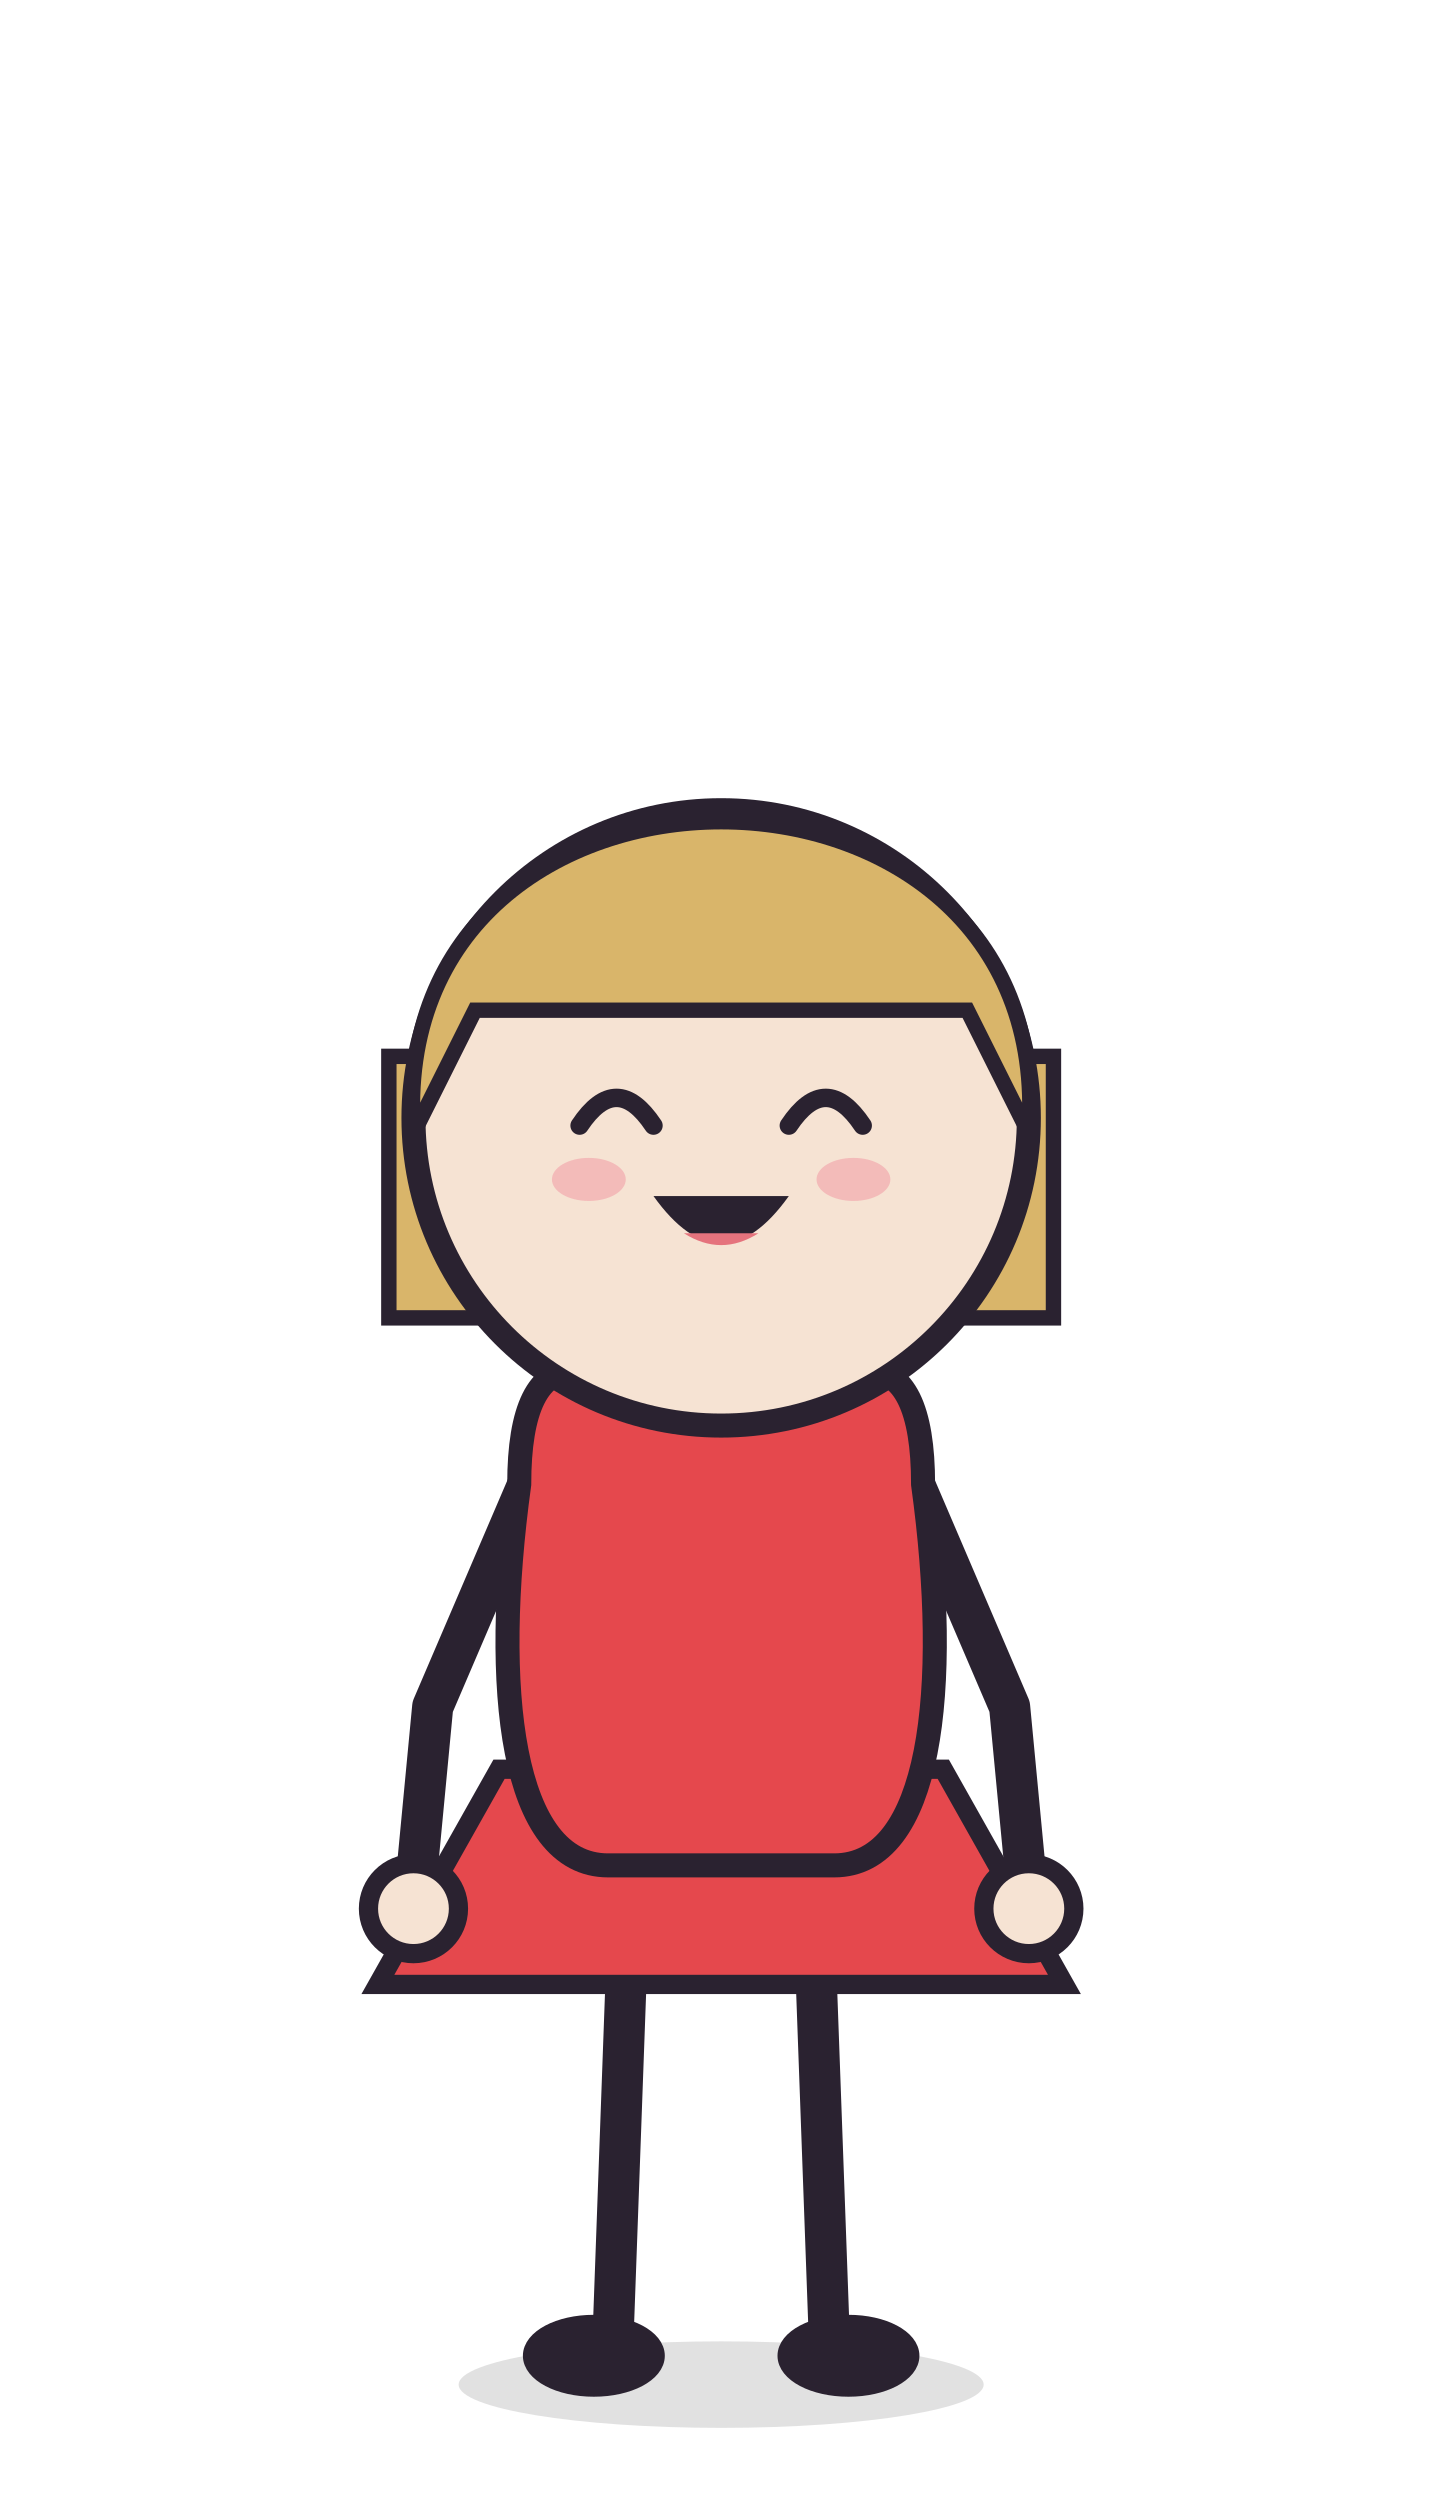
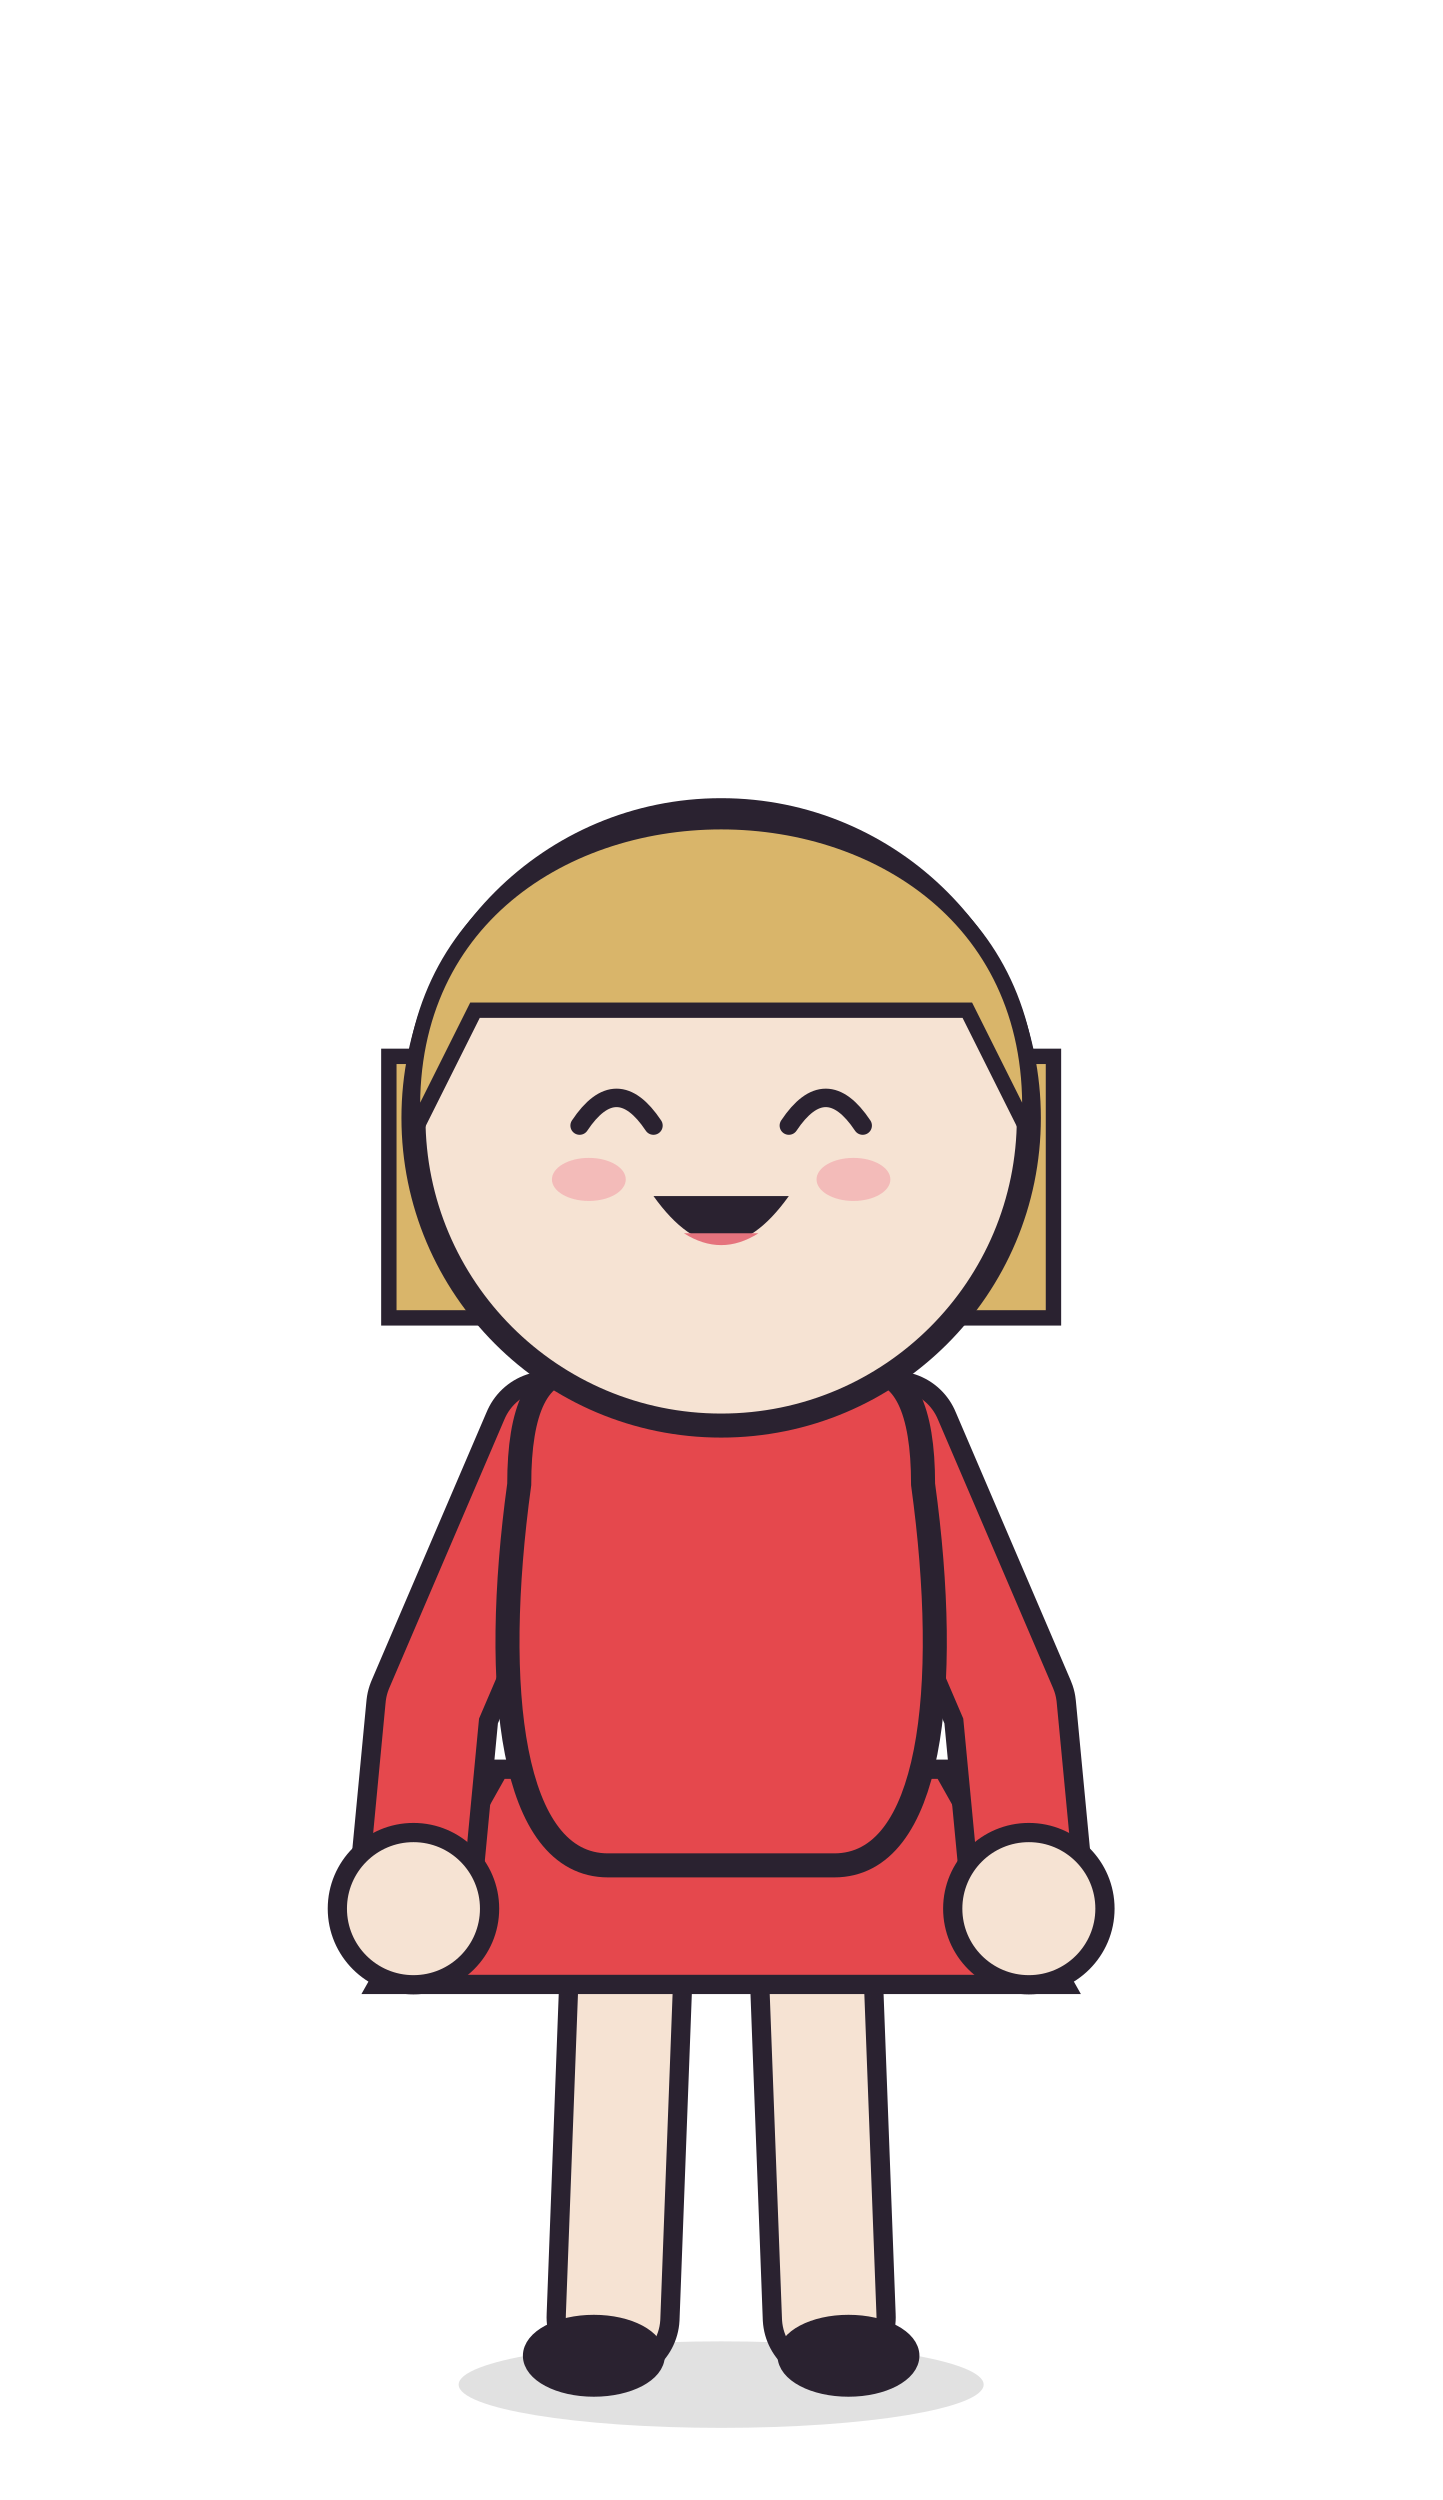
<svg xmlns="http://www.w3.org/2000/svg" viewBox="0 0 300 520" width="300" height="520">
  <ellipse cx="150" cy="496" rx="54.6" ry="9" fill="#000" opacity="0.12" />
-   <path d="M131.52 376 L127.52 486 M168.48 376 L172.48 486" stroke="#2a2230" stroke-width="8.55" stroke-linecap="round" stroke-linejoin="round" fill="none" />
+   <path d="M131.52 376 L127.52 482 M168.48 376 L172.48 482" stroke="#2a2230" stroke-width="27.665" stroke-linecap="round" stroke-linejoin="round" fill="none" />
+   <path d="M131.52 376 L127.52 482 M168.48 376 L172.48 482" stroke="#f6e3d3" stroke-width="19.665" stroke-linecap="round" stroke-linejoin="round" fill="none" />
  <ellipse cx="123.52" cy="490" rx="13.26" ry="7.02" fill="#2a2230" stroke="#2a2230" stroke-width="3" />
  <ellipse cx="176.48" cy="490" rx="13.26" ry="7.02" fill="#2a2230" stroke="#2a2230" stroke-width="3" />
  <path d="M103.8 368 L78.6 412.76 H221.4 L196.2 368 z" fill="#e5484d" stroke="#2a2230" stroke-width="4" />
-   <path d="M114 299 L90 355 L86 397" stroke="#2a2230" stroke-width="8.55" stroke-linecap="round" stroke-linejoin="round" fill="none" />
-   <path d="M186 299 L210 355 L214 397" stroke="#2a2230" stroke-width="8.55" stroke-linecap="round" stroke-linejoin="round" fill="none" />
-   <circle cx="86" cy="397" r="9.36" fill="#f6e3d3" stroke="#2a2230" stroke-width="4" />
-   <circle cx="214" cy="397" r="9.36" fill="#f6e3d3" stroke="#2a2230" stroke-width="4" />
+   <path d="M114 299 L90 355 L86 397" stroke="#2a2230" stroke-width="27.665" stroke-linecap="round" stroke-linejoin="round" fill="none" />
+   <path d="M114 299 L90 355 L86 397" stroke="#e5484d" stroke-width="19.665" stroke-linecap="round" stroke-linejoin="round" fill="none" />
+   <path d="M186 299 L210 355 L214 397" stroke="#2a2230" stroke-width="27.665" stroke-linecap="round" stroke-linejoin="round" fill="none" />
+   <path d="M186 299 L210 355 L214 397" stroke="#e5484d" stroke-width="19.665" stroke-linecap="round" stroke-linejoin="round" fill="none" />
+   <circle cx="86" cy="397" r="15.832" fill="#f6e3d3" stroke="#2a2230" stroke-width="4" />
+   <circle cx="214" cy="397" r="15.832" fill="#f6e3d3" stroke="#2a2230" stroke-width="4" />
  <path d="M119.76 285 Q108 285 108 308.75 C102.12 351.5 106.32 388 126.48 388 H173.52 C193.68 388 197.88 351.5 192 308.75 Q192 285 180.24 285 z" fill="#e5484d" stroke="#2a2230" stroke-width="5" />
  <path d="M80.88 219.72 v54.4 h138.24 v-54.4 z" fill="#d9b56a" stroke="#2a2230" stroke-width="3.2" />
  <circle cx="150" cy="232.52" r="64" fill="#f6e3d3" stroke="#2a2230" stroke-width="5" />
  <path d="M86 235.72 C79.6 149.32, 220.4 149.32, 214 235.72 L201.2 210.12 H98.8 z" fill="#d9b56a" stroke="#2a2230" stroke-width="3.2" />
  <path d="M120.56 234.12 q7.68 -11.52 15.36 0 M164.08 234.12 q7.68 -11.52 15.36 0" stroke="#2a2230" stroke-width="3.84" fill="none" stroke-linecap="round" />
  <path d="M135.92 248.776 q14.08 19.712 28.16 0 z" fill="#2a2230" />
  <path d="M142.256 256.52 q7.744 4.928 15.488 0" fill="#e5737d" />
  <ellipse cx="122.48" cy="245.32" rx="7.68" ry="4.48" fill="#f2a0a8" opacity="0.6" />
  <ellipse cx="177.52" cy="245.32" rx="7.68" ry="4.48" fill="#f2a0a8" opacity="0.6" />
</svg>
